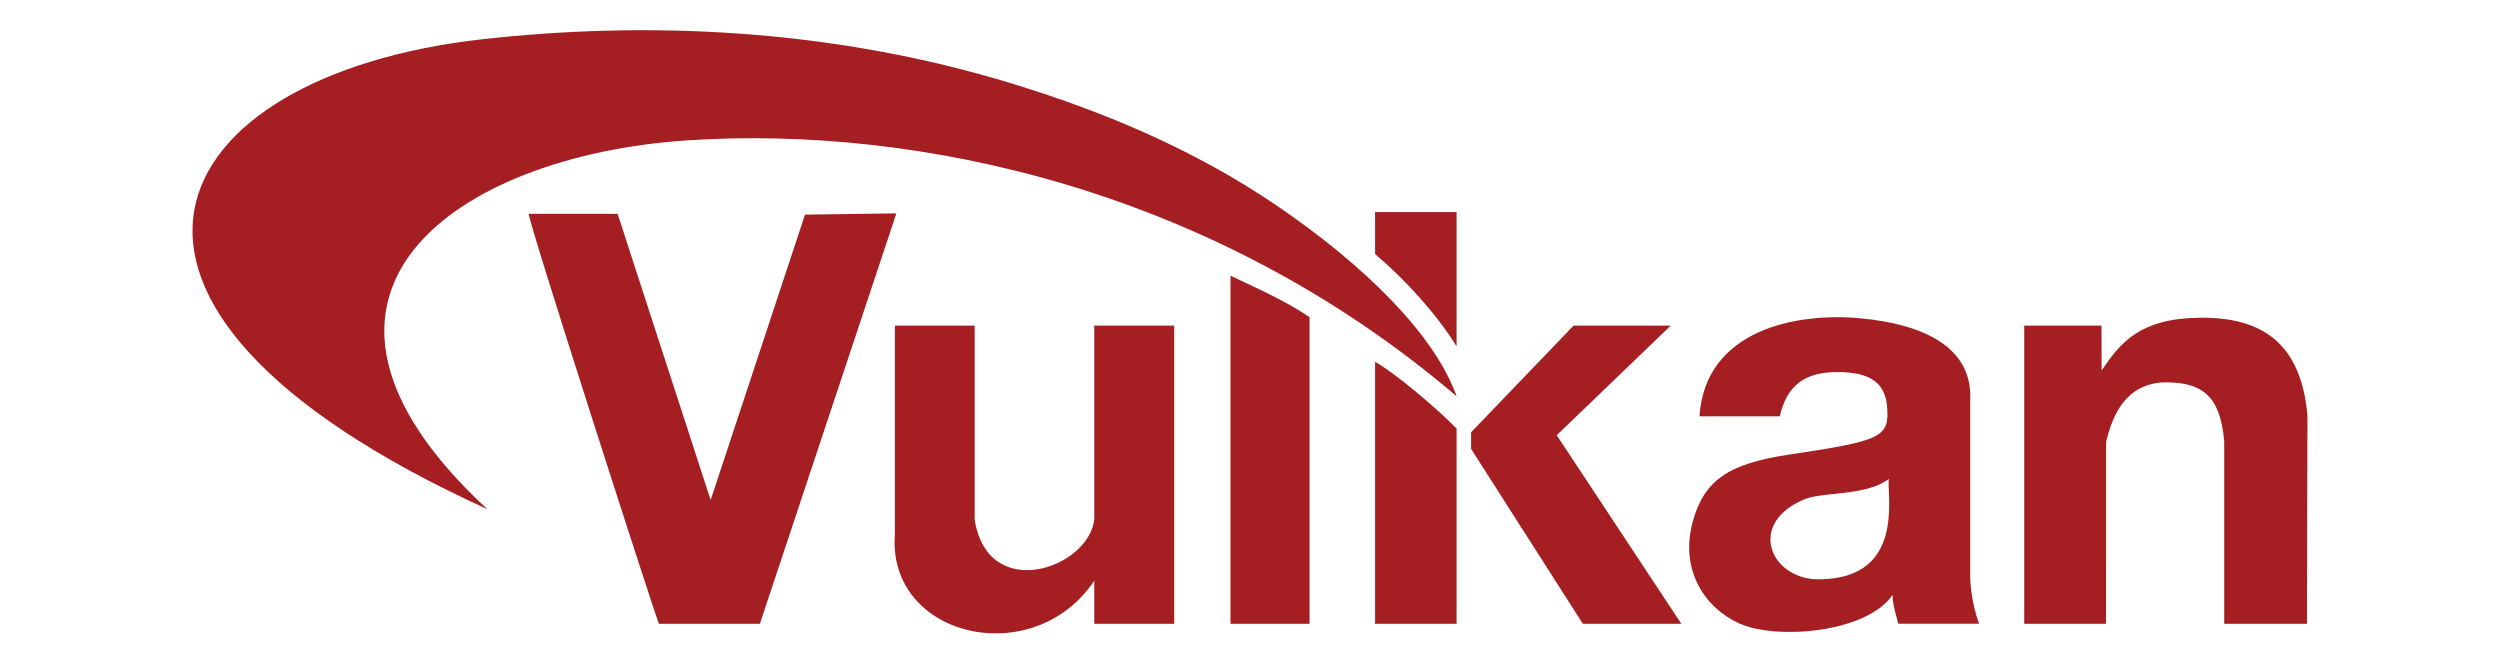
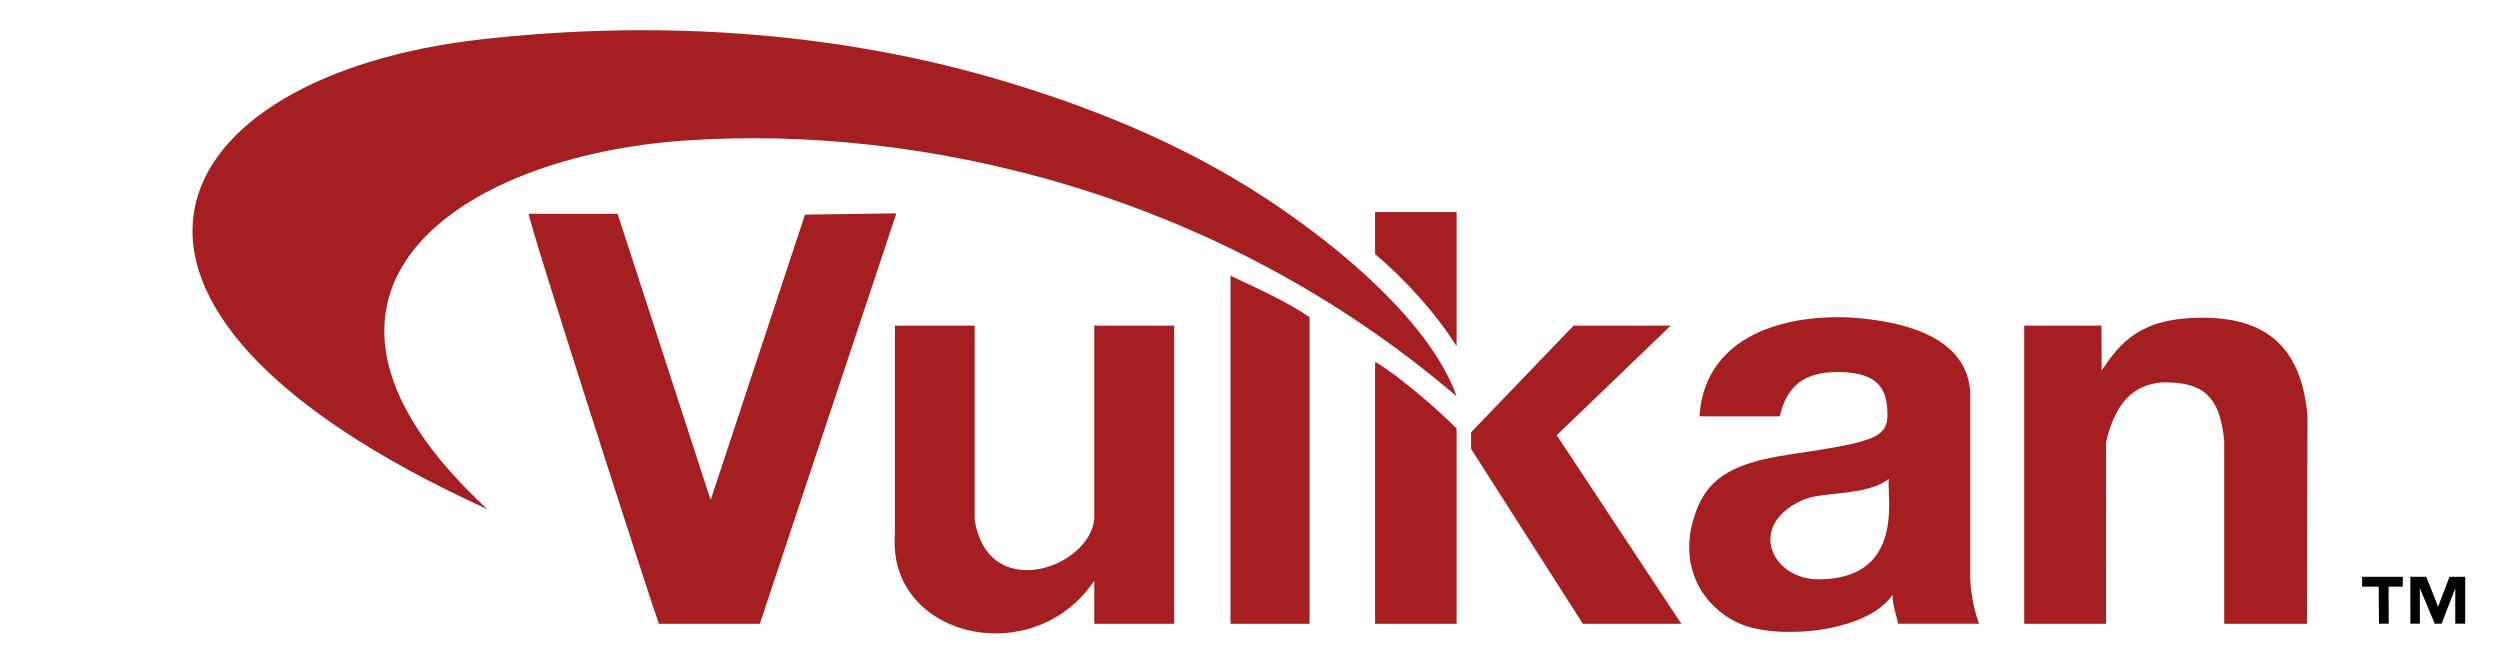
<svg xmlns="http://www.w3.org/2000/svg" version="1.1" width="550" height="146">
  <path d="m196.88 117.68 0-46.05 17.55 0 0 42.69c2.86 18.35 24.99 10.82 26.31 0l0-42.69 17.58 0 0 65.6-17.58 0 0-9.48c-13.33 19.96-45.48 12.55-43.87-10.08zm185.93 19.56c-7.92-3.55-13.2-11.87-10.45-22.32 2.49-9.23 7.8-12.93 21.48-14.95 20.16-2.98 21.88-3.83 21.32-10.52-0.43-5.09-3.53-7.57-10.79-7.6-7.26-0.03-11.23 2.87-12.83 9.74l-17.66 0c1.27-19.12 21.41-22.85 35.26-21.58 13.85 1.27 24.91 6.24 24.31 18.12l0 39.13c0 1.05 0.39 5.86 1.95 9.96l-17.8 0c-0.15-0.95-1.33-4.3-1.22-6.35-5.77 8.42-25.63 9.91-33.55 6.35zm32.73-31.88c-5.41 4.05-15 2.57-19.29 4.8-12.08 5.65-6.27 17.56 4.13 17.29 18.76-0.24 14.72-18.27 15.15-22.09zm-270.59 31.87c-1.47-3.86-29.3-90.2-28.61-90.2l19.53 0 20.47 62.98 20.76-62.79 20.1-0.28-30.03 90.29zM270.71 60.66c4.81 2.3 11.84 5.34 17.39 9.11l0 67.47-17.39 0zm31.81 18.95c4.02 2.15 13.65 10.25 17.93 14.68l0 42.95-17.93 0zm21.12 15.49 22.56-23.47 21.37 0-25.09 24.12 27.41 41.48-21.66 0-24.59-38.48zm121.69-23.47 17 0 0.02 9.88c4.14-6.12 8.42-11.48 21.66-11.61 13.24-0.13 22.17 5.21 23.63 21.45l-0.11 45.88c-6.07 0-12.13 0-18.2 0l0-40.05c-0.86-10.57-5.27-13.22-13.62-13.05-8.11 0.59-10.85 7-12.37 13.05l-0.01 40.05-18 0zM320.45 87.18C267.12 41.62 201.81 27.49 151.04 30.89 100.27 34.28 56.21 64.84 107.2 112.01 7.32 66.5 35.61 16.57 105.98 8.65c35.4-3.98 76.33-2.67 117 9.84 20.34 6.25 39.85 14.51 57.72 26.62 19.48 13.2 34.97 28.57 39.75 42.07zm-17.93-31.28 0-9.25 17.93 0 0 29.54C316.2 69.3 309.26 61.57 302.52 55.89z" fill="#a41e22" />
+   <path d="m530.28 126.9 3.5 0 2.6 6.57 2.51-6.57 3.45 0 0 10.31-2.18 0 0-7.8-3 7.8-1.52 0-3.27-7.8 0 7.8-2.08 0zm-10.61 0 8.94 0 0 2.17-3.12 0 0.03 8.14-2.15 0-0.05-8.14-3.66 0z" id="explicit-trademark" fill="#000" />
</svg>
